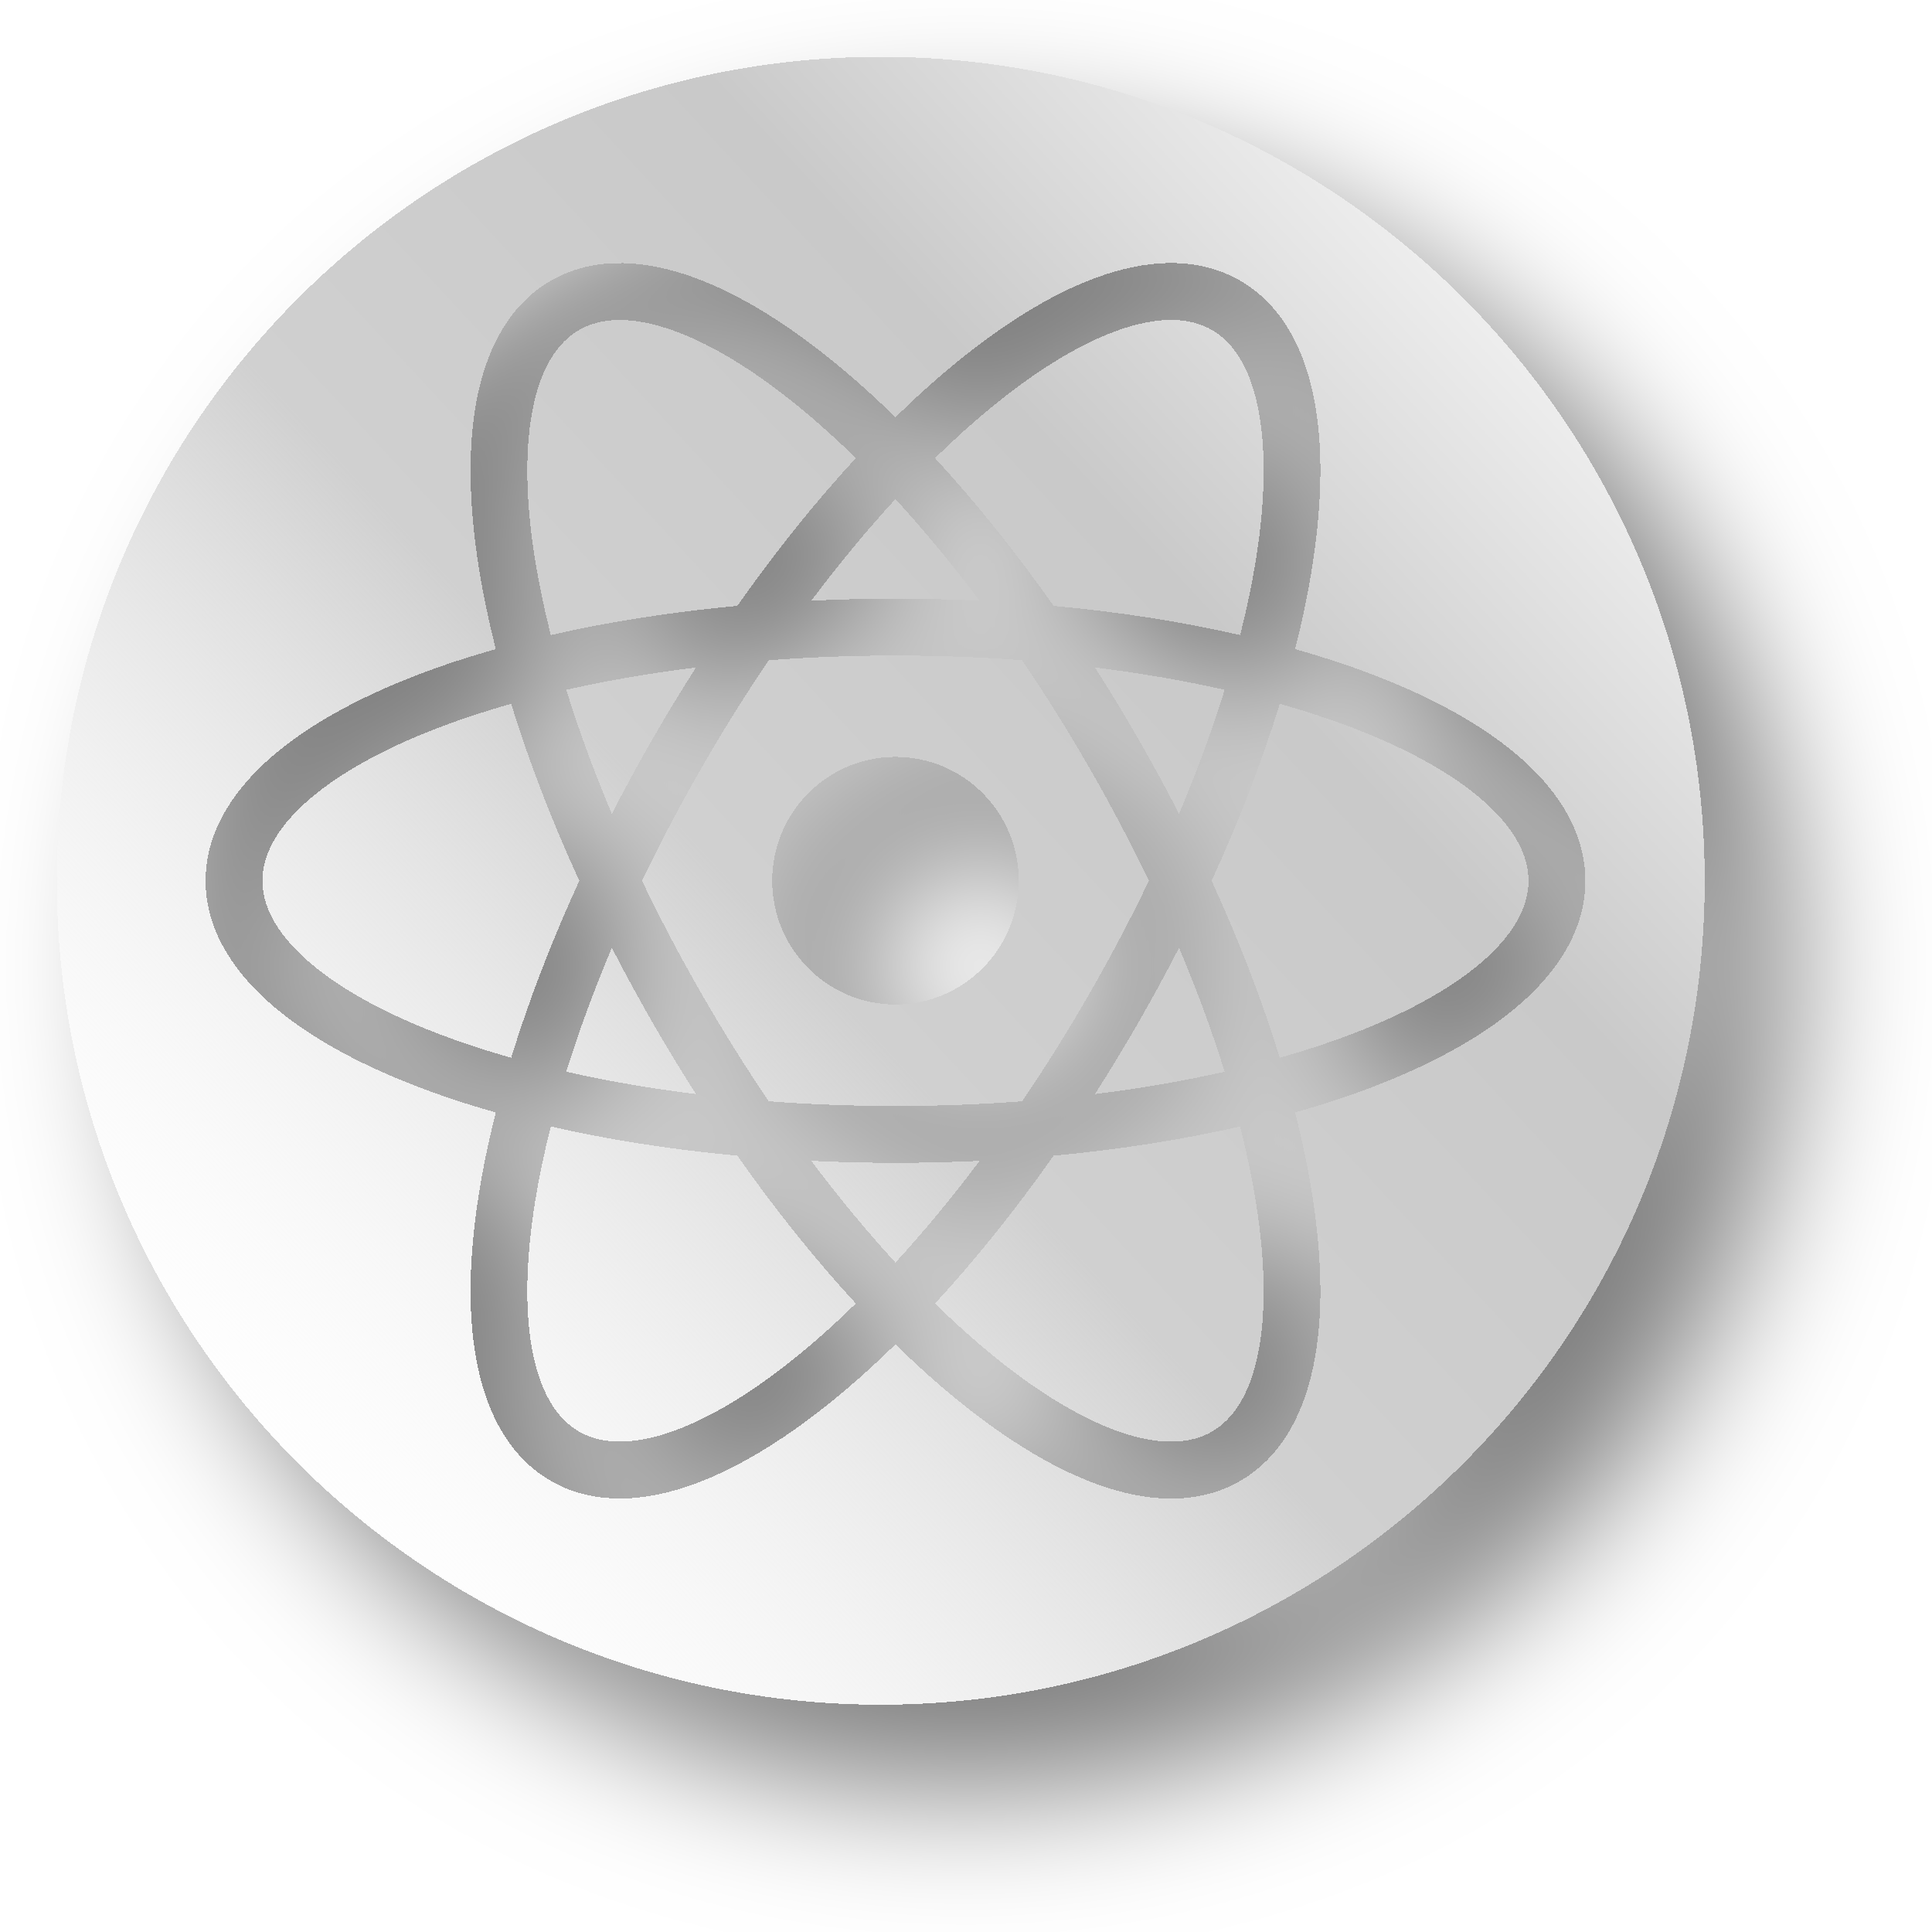
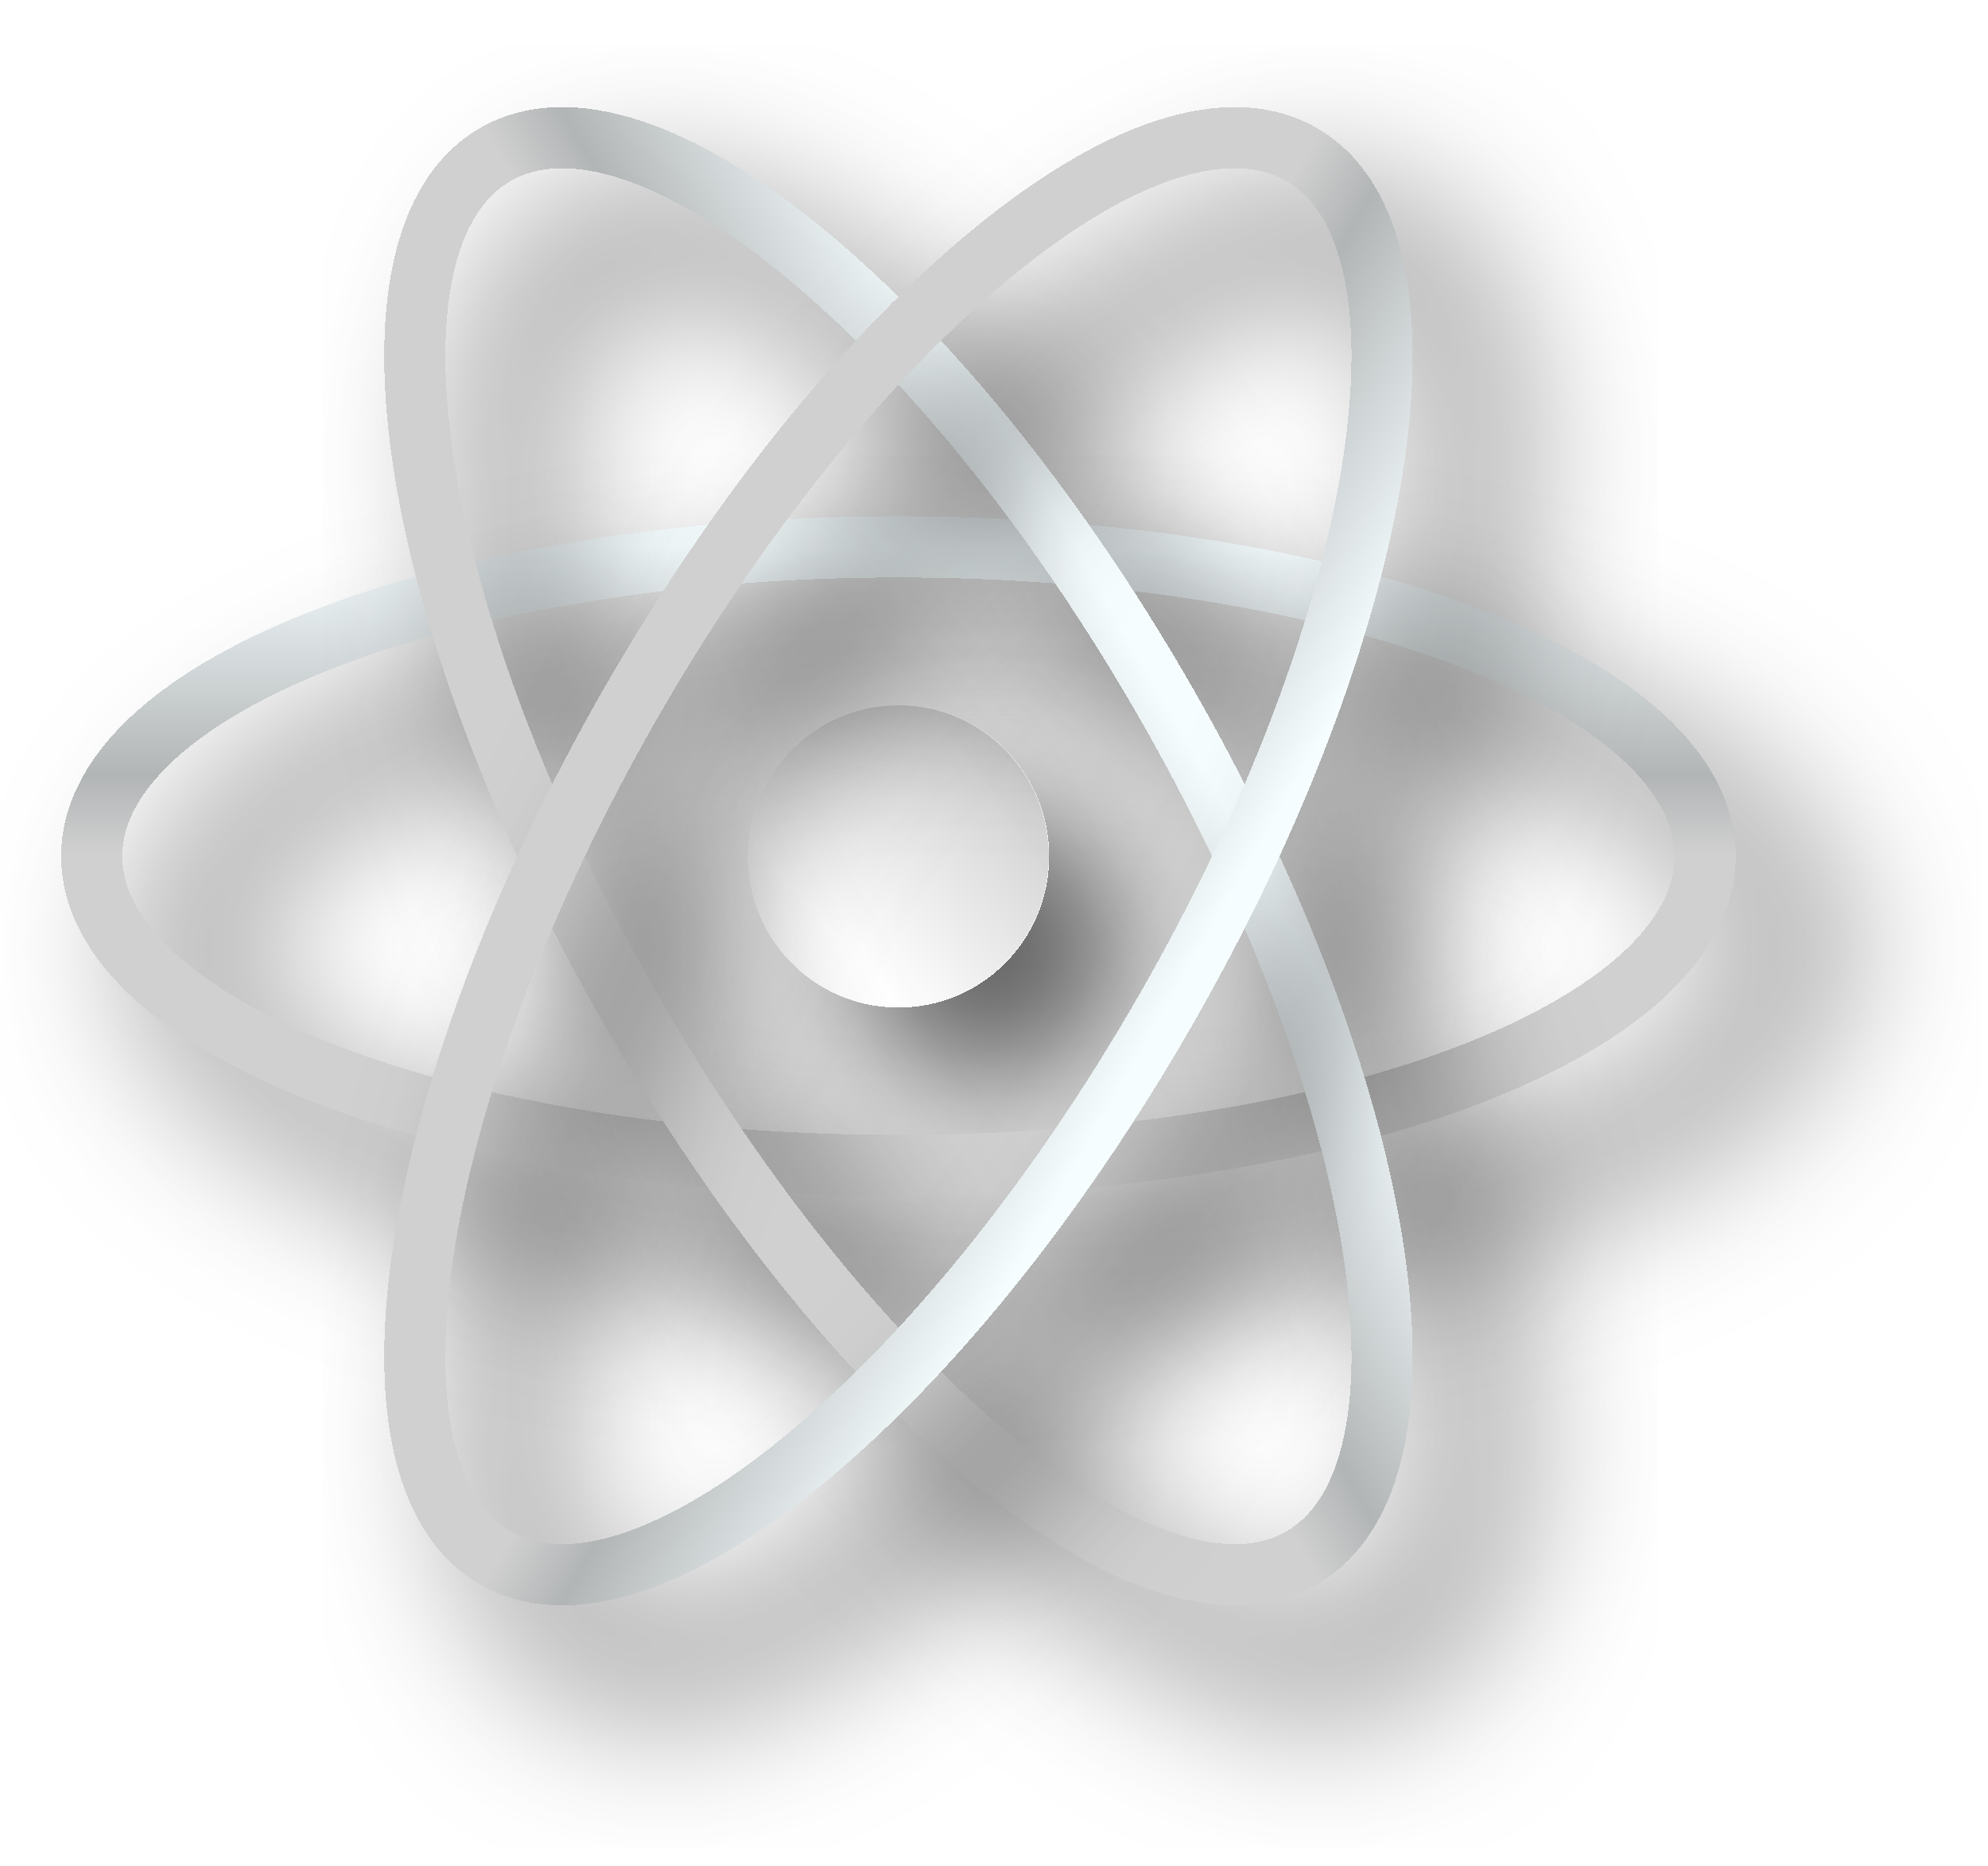
- <svg xmlns="http://www.w3.org/2000/svg" width="68" height="68" viewBox="0 0 68 68" fill="none">
-   <g filter="url(#filter0_d_6_64)">
-     <path fill-rule="evenodd" clip-rule="evenodd" d="M60 31C60 47.016 47.016 60 31 60C14.984 60 2 47.016 2 31C2 14.984 14.984 2 31 2C47.016 2 60 14.984 60 31ZM44.264 14.286C43.967 12.89 43.392 12.041 42.66 11.617C41.928 11.192 40.908 11.117 39.556 11.556C38.204 11.996 36.631 12.918 34.936 14.302C34.271 14.845 33.594 15.454 32.91 16.123C34.321 17.652 35.727 19.399 37.083 21.325C39.418 21.54 41.626 21.889 43.649 22.352C43.885 21.422 44.071 20.528 44.207 19.677C44.552 17.512 44.561 15.682 44.264 14.286ZM31.517 17.565C32.507 18.643 33.5 19.841 34.477 21.142C33.507 21.096 32.519 21.072 31.518 21.072C30.516 21.072 29.528 21.096 28.556 21.142C29.534 19.841 30.527 18.643 31.517 17.565ZM31.518 23.072C29.99 23.072 28.5 23.13 27.06 23.238C26.245 24.437 25.45 25.707 24.685 27.038C23.92 28.368 23.224 29.694 22.598 31.001C23.224 32.309 23.92 33.635 24.685 34.965C25.449 36.295 26.245 37.564 27.059 38.762C28.499 38.871 29.989 38.928 31.518 38.928C33.046 38.928 34.536 38.871 35.975 38.762C36.79 37.563 37.586 36.293 38.351 34.962C39.115 33.633 39.811 32.308 40.437 31.001C39.811 29.695 39.115 28.369 38.351 27.04C37.585 25.708 36.789 24.438 35.974 23.238C34.535 23.13 33.045 23.072 31.518 23.072ZM30.123 16.123C28.712 17.652 27.306 19.399 25.951 21.325C23.616 21.541 21.408 21.89 19.386 22.352C19.151 21.423 18.965 20.53 18.829 19.68C18.484 17.514 18.475 15.684 18.772 14.288C19.069 12.893 19.644 12.043 20.376 11.619C21.108 11.194 22.127 11.119 23.479 11.559C24.831 11.998 26.405 12.921 28.099 14.304C28.764 14.847 29.441 15.455 30.123 16.123ZM24.497 23.493C22.885 23.692 21.356 23.957 19.931 24.279C20.366 25.68 20.901 27.143 21.535 28.644C21.981 27.776 22.454 26.905 22.954 26.034C23.456 25.163 23.971 24.314 24.497 23.493ZM16.857 20C17.003 20.91 17.201 21.861 17.45 22.846C16.476 23.121 15.556 23.424 14.698 23.753C12.524 24.587 10.696 25.604 9.395 26.784C8.093 27.965 7.237 29.388 7.237 31C7.237 32.613 8.093 34.036 9.395 35.216C10.696 36.397 12.524 37.413 14.698 38.247C15.556 38.576 16.476 38.88 17.451 39.155C17.201 40.14 17.003 41.092 16.858 42.002C16.489 44.309 16.453 46.407 16.819 48.129C17.186 49.851 17.985 51.309 19.379 52.117C20.773 52.925 22.43 52.892 24.098 52.35C25.766 51.807 27.556 50.727 29.361 49.253C30.073 48.672 30.793 48.025 31.517 47.316C32.241 48.026 32.962 48.674 33.675 49.255C35.48 50.729 37.27 51.81 38.938 52.352C40.606 52.894 42.263 52.928 43.657 52.12C45.05 51.311 45.85 49.853 46.216 48.131C46.583 46.409 46.546 44.312 46.178 42.005C46.033 41.093 45.834 40.141 45.584 39.155C46.559 38.88 47.48 38.576 48.338 38.247C50.512 37.413 52.339 36.397 53.641 35.216C54.943 34.036 55.799 32.613 55.799 31C55.799 29.388 54.943 27.965 53.641 26.784C52.339 25.604 50.512 24.587 48.338 23.753C47.48 23.424 46.559 23.121 45.585 22.845C45.835 21.86 46.033 20.908 46.178 19.997C46.546 17.691 46.583 15.593 46.216 13.871C45.85 12.149 45.05 10.691 43.657 9.883C42.263 9.074 40.606 9.108 38.938 9.65C37.27 10.193 35.48 11.273 33.675 12.747C32.962 13.328 32.241 13.977 31.517 14.686C30.793 13.977 30.073 13.33 29.361 12.749C27.556 11.276 25.766 10.195 24.098 9.653C22.43 9.111 20.773 9.077 19.379 9.885C17.985 10.693 17.186 12.152 16.819 13.873C16.453 15.595 16.489 17.693 16.857 20ZM15.414 36.38C16.213 36.686 17.075 36.971 17.992 37.23C18.604 35.238 19.407 33.142 20.39 31.001C19.407 28.86 18.604 26.763 17.991 24.771C17.075 25.03 16.213 25.314 15.414 25.621C13.374 26.403 11.793 27.31 10.738 28.266C9.684 29.222 9.237 30.147 9.237 31C9.237 31.853 9.684 32.779 10.738 33.735C11.793 34.691 13.374 35.597 15.414 36.38ZM18.829 42.323C18.965 41.472 19.151 40.578 19.387 39.648C21.408 40.111 23.615 40.46 25.95 40.676C27.305 42.602 28.712 44.35 30.123 45.879C29.441 46.548 28.764 47.156 28.099 47.698C26.405 49.082 24.831 50.004 23.479 50.444C22.127 50.883 21.108 50.808 20.376 50.383C19.644 49.959 19.069 49.11 18.772 47.714C18.475 46.318 18.484 44.489 18.829 42.323ZM19.931 37.721C21.356 38.043 22.885 38.309 24.495 38.508C23.97 37.686 23.455 36.839 22.954 35.968C22.454 35.097 21.981 34.226 21.535 33.358C20.902 34.859 20.366 36.321 19.931 37.721ZM31.517 44.438C30.526 43.358 29.532 42.16 28.555 40.858C29.527 40.904 30.515 40.928 31.518 40.928C32.52 40.928 33.508 40.904 34.479 40.858C33.501 42.16 32.508 43.359 31.517 44.438ZM32.91 45.879C34.322 44.35 35.728 42.602 37.084 40.676C39.419 40.46 41.626 40.111 43.648 39.649C43.884 40.579 44.071 41.474 44.206 42.325C44.552 44.491 44.561 46.321 44.264 47.716C43.967 49.112 43.392 49.961 42.66 50.386C41.928 50.81 40.908 50.885 39.556 50.446C38.204 50.007 36.631 49.084 34.936 47.701C34.271 47.157 33.593 46.549 32.91 45.879ZM47.622 36.38C46.822 36.686 45.96 36.971 45.043 37.23C44.431 35.239 43.627 33.142 42.645 31.001C43.628 28.86 44.431 26.763 45.044 24.771C45.961 25.03 46.823 25.314 47.622 25.621C49.661 26.403 51.243 27.31 52.298 28.266C53.352 29.222 53.799 30.147 53.799 31C53.799 31.853 53.352 32.779 52.298 33.735C51.243 34.691 49.661 35.597 47.622 36.38ZM41.499 28.644C42.133 27.143 42.669 25.68 43.104 24.279C41.679 23.957 40.149 23.692 38.538 23.493C39.064 24.315 39.58 25.164 40.081 26.037C40.581 26.907 41.054 27.777 41.499 28.644ZM38.539 38.508C40.15 38.309 41.679 38.044 43.104 37.721C42.669 36.321 42.133 34.859 41.499 33.358C41.054 34.225 40.581 35.095 40.081 35.966C39.58 36.838 39.065 37.686 38.539 38.508ZM35.857 30.997C35.857 33.404 33.914 35.355 31.518 35.355C29.122 35.355 27.179 33.404 27.179 30.997C27.179 28.591 29.122 26.64 31.518 26.64C33.914 26.64 35.857 28.591 35.857 30.997Z" fill="url(#paint0_linear_6_64)" shape-rendering="crispEdges" />
+ <svg xmlns="http://www.w3.org/2000/svg" width="65" height="61" viewBox="0 0 65 61" fill="none">
+   <g filter="url(#filter0_d_76_11)">
+     <path d="M29.376 32.937C32.091 32.937 34.291 30.727 34.291 28C34.291 25.273 32.091 23.063 29.376 23.063C26.661 23.063 24.46 25.273 24.46 28C24.46 30.727 26.661 32.937 29.376 32.937Z" fill="url(#paint0_linear_76_11)" />
+   </g>
+   <g filter="url(#filter1_d_76_11)">
+     <path d="M29.376 38.115C43.943 38.115 55.752 33.586 55.752 28C55.752 22.414 43.943 17.885 29.376 17.885C14.809 17.885 3 22.414 3 28C3 33.586 14.809 38.115 29.376 38.115Z" stroke="url(#paint1_linear_76_11)" stroke-width="2" shape-rendering="crispEdges" />
+   </g>
+   <g filter="url(#filter2_d_76_11)">
+     <path d="M20.654 33.057C27.938 45.728 37.747 53.736 42.564 50.943C47.381 48.149 45.381 35.613 38.098 22.942C30.814 10.272 21.005 2.264 16.188 5.058C11.371 7.851 13.371 20.387 20.654 33.057Z" stroke="url(#paint2_linear_76_11)" stroke-width="2" shape-rendering="crispEdges" />
+   </g>
+   <g filter="url(#filter3_d_76_11)">
+     <path d="M20.654 22.942C13.371 35.613 11.371 48.149 16.188 50.943C21.005 53.736 30.814 45.728 38.098 33.057C45.381 20.387 47.381 7.851 42.564 5.058C37.747 2.264 27.938 10.272 20.654 22.942Z" stroke="url(#paint3_linear_76_11)" stroke-width="2" shape-rendering="crispEdges" />
  </g>
  <defs>
-     <filter id="filter0_d_6_64" x="0" y="0" width="68" height="68" filterUnits="userSpaceOnUse" color-interpolation-filters="sRGB">
+     <filter id="filter0_d_76_11" x="22.46" y="21.063" width="19.831" height="19.874" filterUnits="userSpaceOnUse" color-interpolation-filters="sRGB">
      <feFlood flood-opacity="0" result="BackgroundImageFix" />
      <feColorMatrix in="SourceAlpha" type="matrix" values="0 0 0 0 0 0 0 0 0 0 0 0 0 0 0 0 0 0 127 0" result="hardAlpha" />
      <feOffset dx="3" dy="3" />
      <feGaussianBlur stdDeviation="2.5" />
      <feComposite in2="hardAlpha" operator="out" />
-       <feColorMatrix type="matrix" values="0 0 0 0 0 0 0 0 0 0 0 0 0 0 0 0 0 0 0.5 0" />
-       <feBlend mode="normal" in2="BackgroundImageFix" result="effect1_dropShadow_6_64" />
-       <feBlend mode="normal" in="SourceGraphic" in2="effect1_dropShadow_6_64" result="shape" />
+       <feColorMatrix type="matrix" values="0 0 0 0 0 0 0 0 0 0 0 0 0 0 0 0 0 0 0.65 0" />
+       <feBlend mode="normal" in2="BackgroundImageFix" result="effect1_dropShadow_76_11" />
+       <feBlend mode="normal" in="SourceGraphic" in2="effect1_dropShadow_76_11" result="shape" />
    </filter>
-     <linearGradient id="paint0_linear_6_64" x1="57.411" y1="6.661" x2="6.143" y2="54.304" gradientUnits="userSpaceOnUse">
+     <filter id="filter1_d_76_11" x="0" y="14.885" width="64.752" height="32.23" filterUnits="userSpaceOnUse" color-interpolation-filters="sRGB">
+       <feFlood flood-opacity="0" result="BackgroundImageFix" />
+       <feColorMatrix in="SourceAlpha" type="matrix" values="0 0 0 0 0 0 0 0 0 0 0 0 0 0 0 0 0 0 127 0" result="hardAlpha" />
+       <feOffset dx="3" dy="3" />
+       <feGaussianBlur stdDeviation="2.5" />
+       <feComposite in2="hardAlpha" operator="out" />
+       <feColorMatrix type="matrix" values="0 0 0 0 0 0 0 0 0 0 0 0 0 0 0 0 0 0 0.65 0" />
+       <feBlend mode="normal" in2="BackgroundImageFix" result="effect1_dropShadow_76_11" />
+       <feBlend mode="normal" in="SourceGraphic" in2="effect1_dropShadow_76_11" result="shape" />
+     </filter>
+     <filter id="filter2_d_76_11" x="10.565" y="1.5" width="43.622" height="59" filterUnits="userSpaceOnUse" color-interpolation-filters="sRGB">
+       <feFlood flood-opacity="0" result="BackgroundImageFix" />
+       <feColorMatrix in="SourceAlpha" type="matrix" values="0 0 0 0 0 0 0 0 0 0 0 0 0 0 0 0 0 0 127 0" result="hardAlpha" />
+       <feOffset dx="3" dy="3" />
+       <feGaussianBlur stdDeviation="2.5" />
+       <feComposite in2="hardAlpha" operator="out" />
+       <feColorMatrix type="matrix" values="0 0 0 0 0 0 0 0 0 0 0 0 0 0 0 0 0 0 0.65 0" />
+       <feBlend mode="normal" in2="BackgroundImageFix" result="effect1_dropShadow_76_11" />
+       <feBlend mode="normal" in="SourceGraphic" in2="effect1_dropShadow_76_11" result="shape" />
+     </filter>
+     <filter id="filter3_d_76_11" x="10.565" y="1.5" width="43.622" height="59" filterUnits="userSpaceOnUse" color-interpolation-filters="sRGB">
+       <feFlood flood-opacity="0" result="BackgroundImageFix" />
+       <feColorMatrix in="SourceAlpha" type="matrix" values="0 0 0 0 0 0 0 0 0 0 0 0 0 0 0 0 0 0 127 0" result="hardAlpha" />
+       <feOffset dx="3" dy="3" />
+       <feGaussianBlur stdDeviation="2.5" />
+       <feComposite in2="hardAlpha" operator="out" />
+       <feColorMatrix type="matrix" values="0 0 0 0 0 0 0 0 0 0 0 0 0 0 0 0 0 0 0.65 0" />
+       <feBlend mode="normal" in2="BackgroundImageFix" result="effect1_dropShadow_76_11" />
+       <feBlend mode="normal" in="SourceGraphic" in2="effect1_dropShadow_76_11" result="shape" />
+     </filter>
+     <linearGradient id="paint0_linear_76_11" x1="46.5" y1="18" x2="29.376" y2="32.937" gradientUnits="userSpaceOnUse">
      <stop stop-color="white" />
-       <stop offset="0.302" stop-color="#C9C9C9" />
-       <stop offset="0.568" stop-color="#D0D0D0" />
-       <stop offset="1" stop-color="white" stop-opacity="0" />
+       <stop offset="0.51" stop-color="#E1E1E1" />
+       <stop offset="0.568" stop-color="#C6C6C6" />
+       <stop offset="1" stop-color="white" />
+     </linearGradient>
+     <linearGradient id="paint1_linear_76_11" x1="29.376" y1="17.885" x2="29.376" y2="38.115" gradientUnits="userSpaceOnUse">
+       <stop stop-color="#F5FDFF" />
+       <stop offset="0.37" stop-color="#B2B5B6" />
+       <stop offset="0.495" stop-color="#D0D0D0" />
+     </linearGradient>
+     <linearGradient id="paint2_linear_76_11" x1="38.098" y1="22.942" x2="20.616" y2="32.991" gradientUnits="userSpaceOnUse">
+       <stop stop-color="#F5FDFF" />
+       <stop offset="0.37" stop-color="#B2B5B6" />
+       <stop offset="0.495" stop-color="#D0D0D0" />
+     </linearGradient>
+     <linearGradient id="paint3_linear_76_11" x1="38.098" y1="33.057" x2="20.616" y2="23.009" gradientUnits="userSpaceOnUse">
+       <stop stop-color="#F5FDFF" />
+       <stop offset="0.37" stop-color="#B2B5B6" />
+       <stop offset="0.495" stop-color="#D0D0D0" />
    </linearGradient>
  </defs>
</svg>
